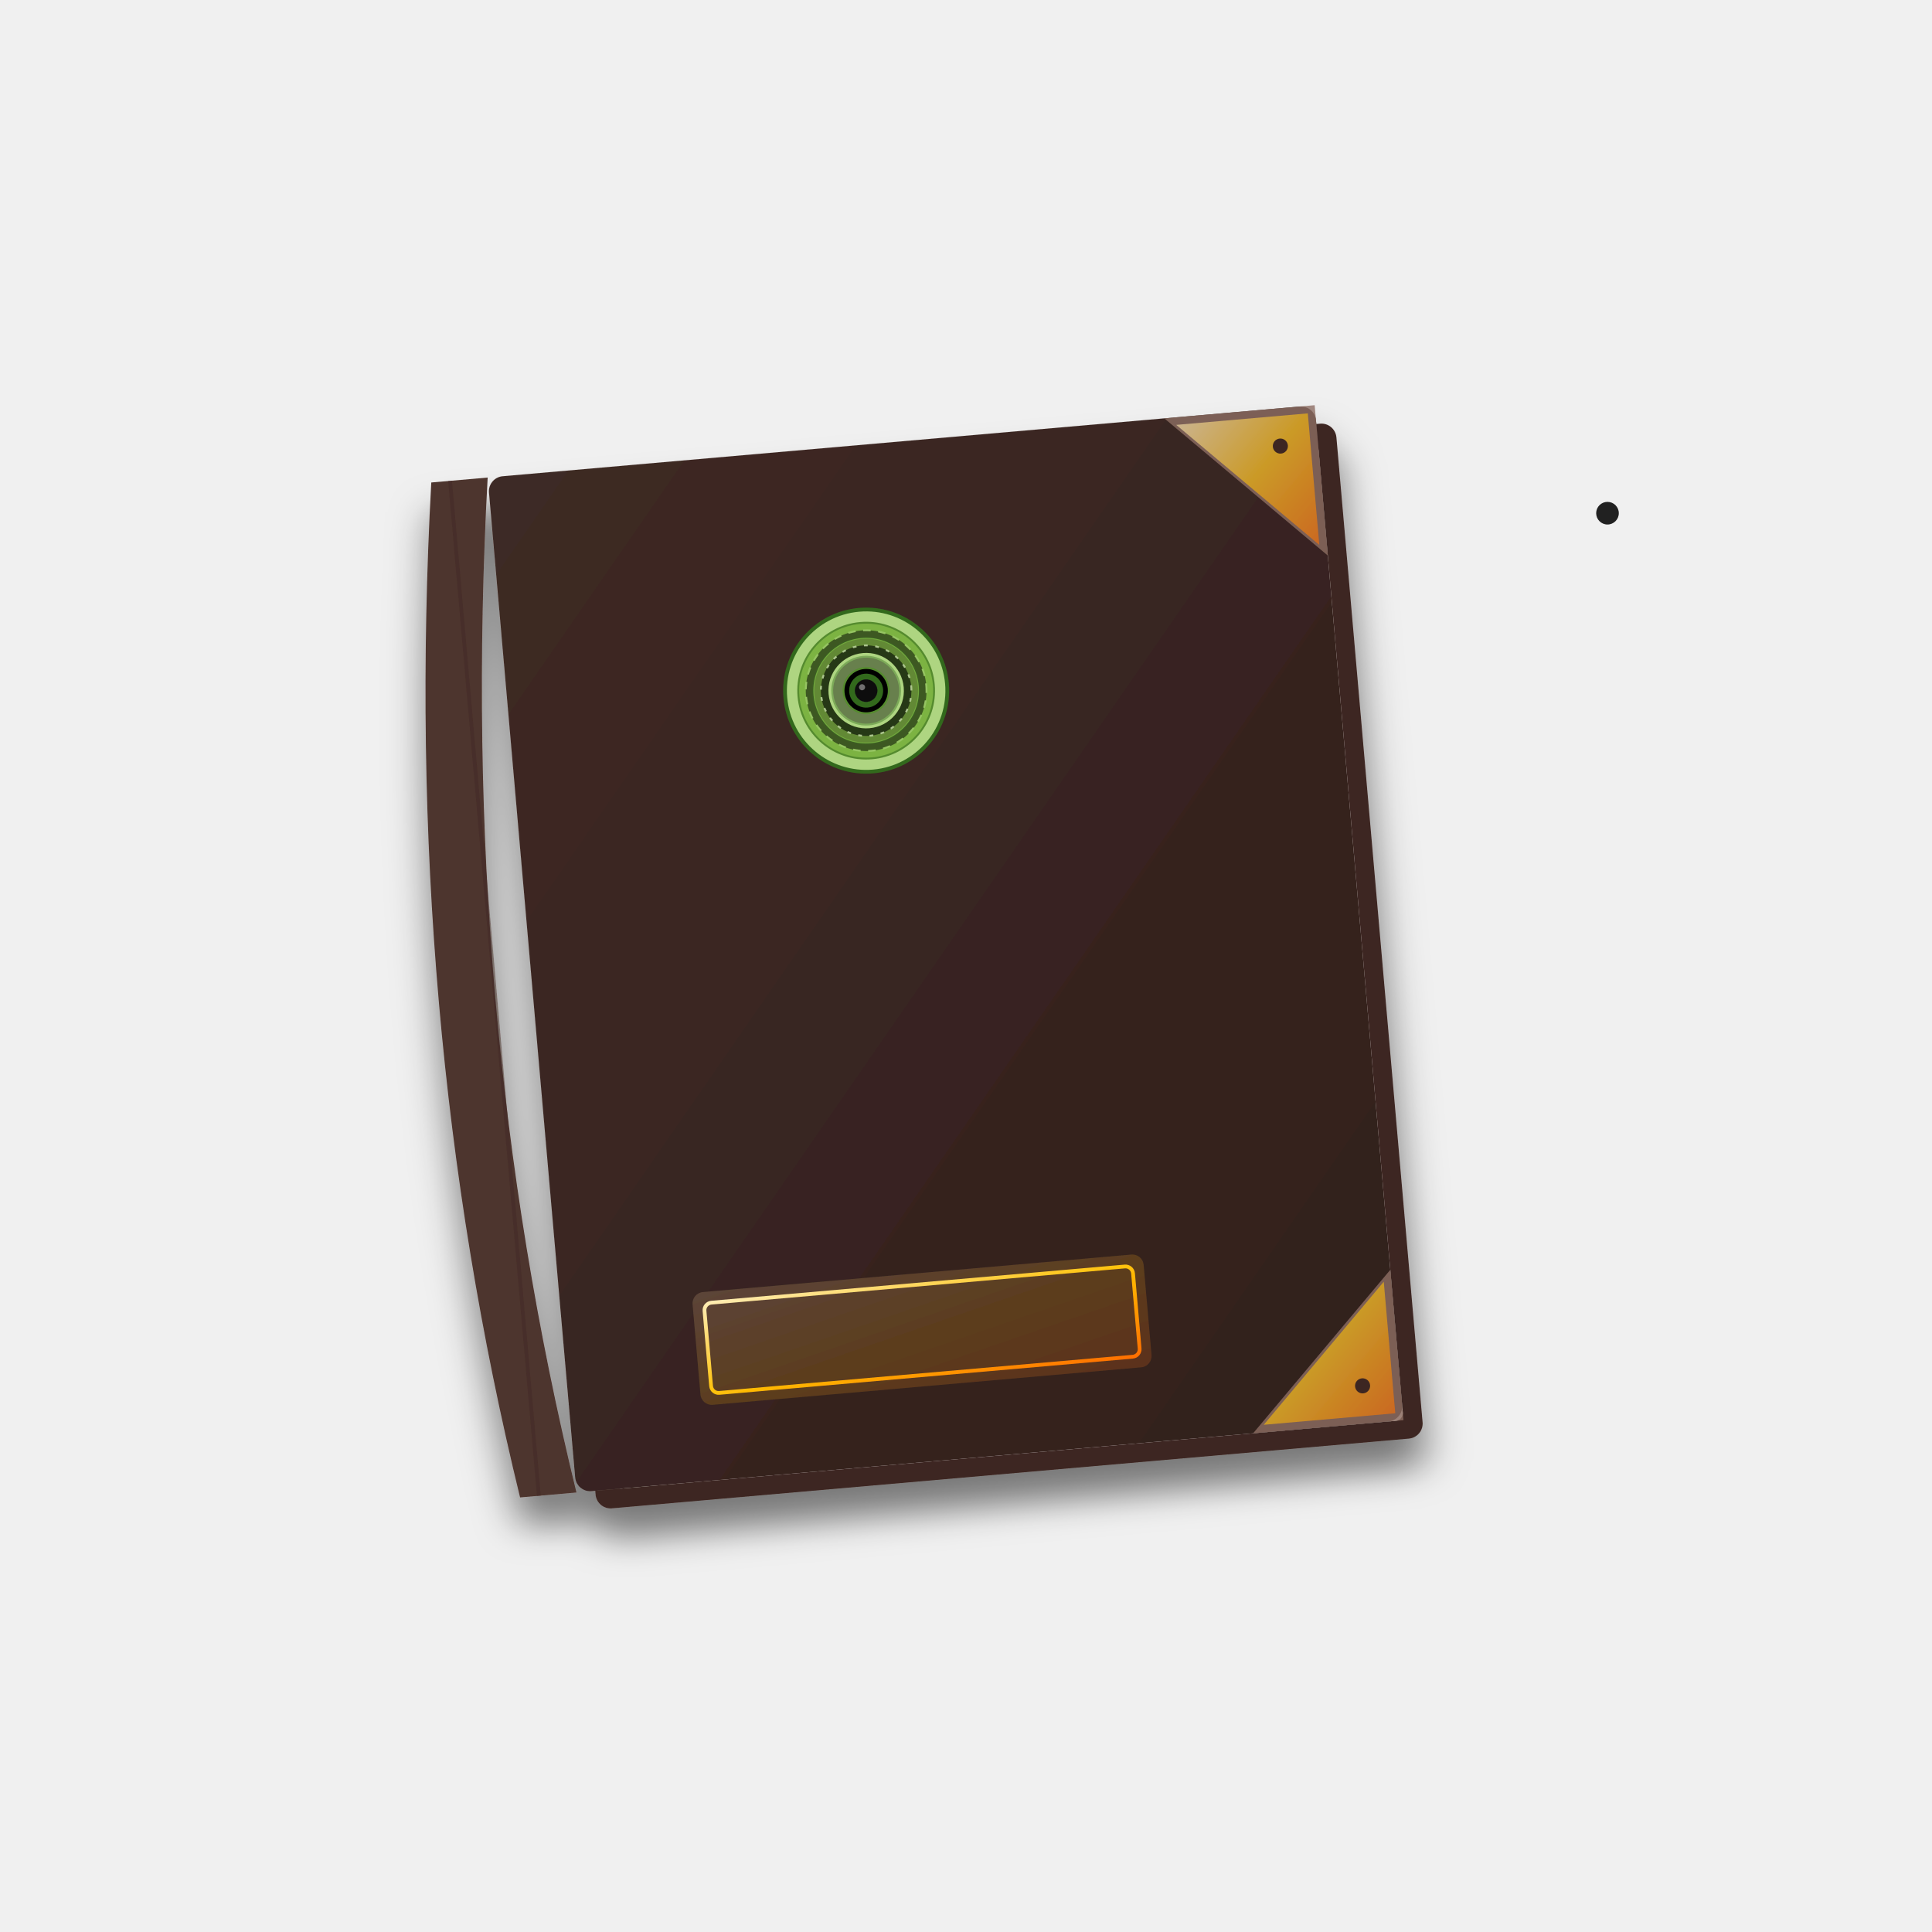
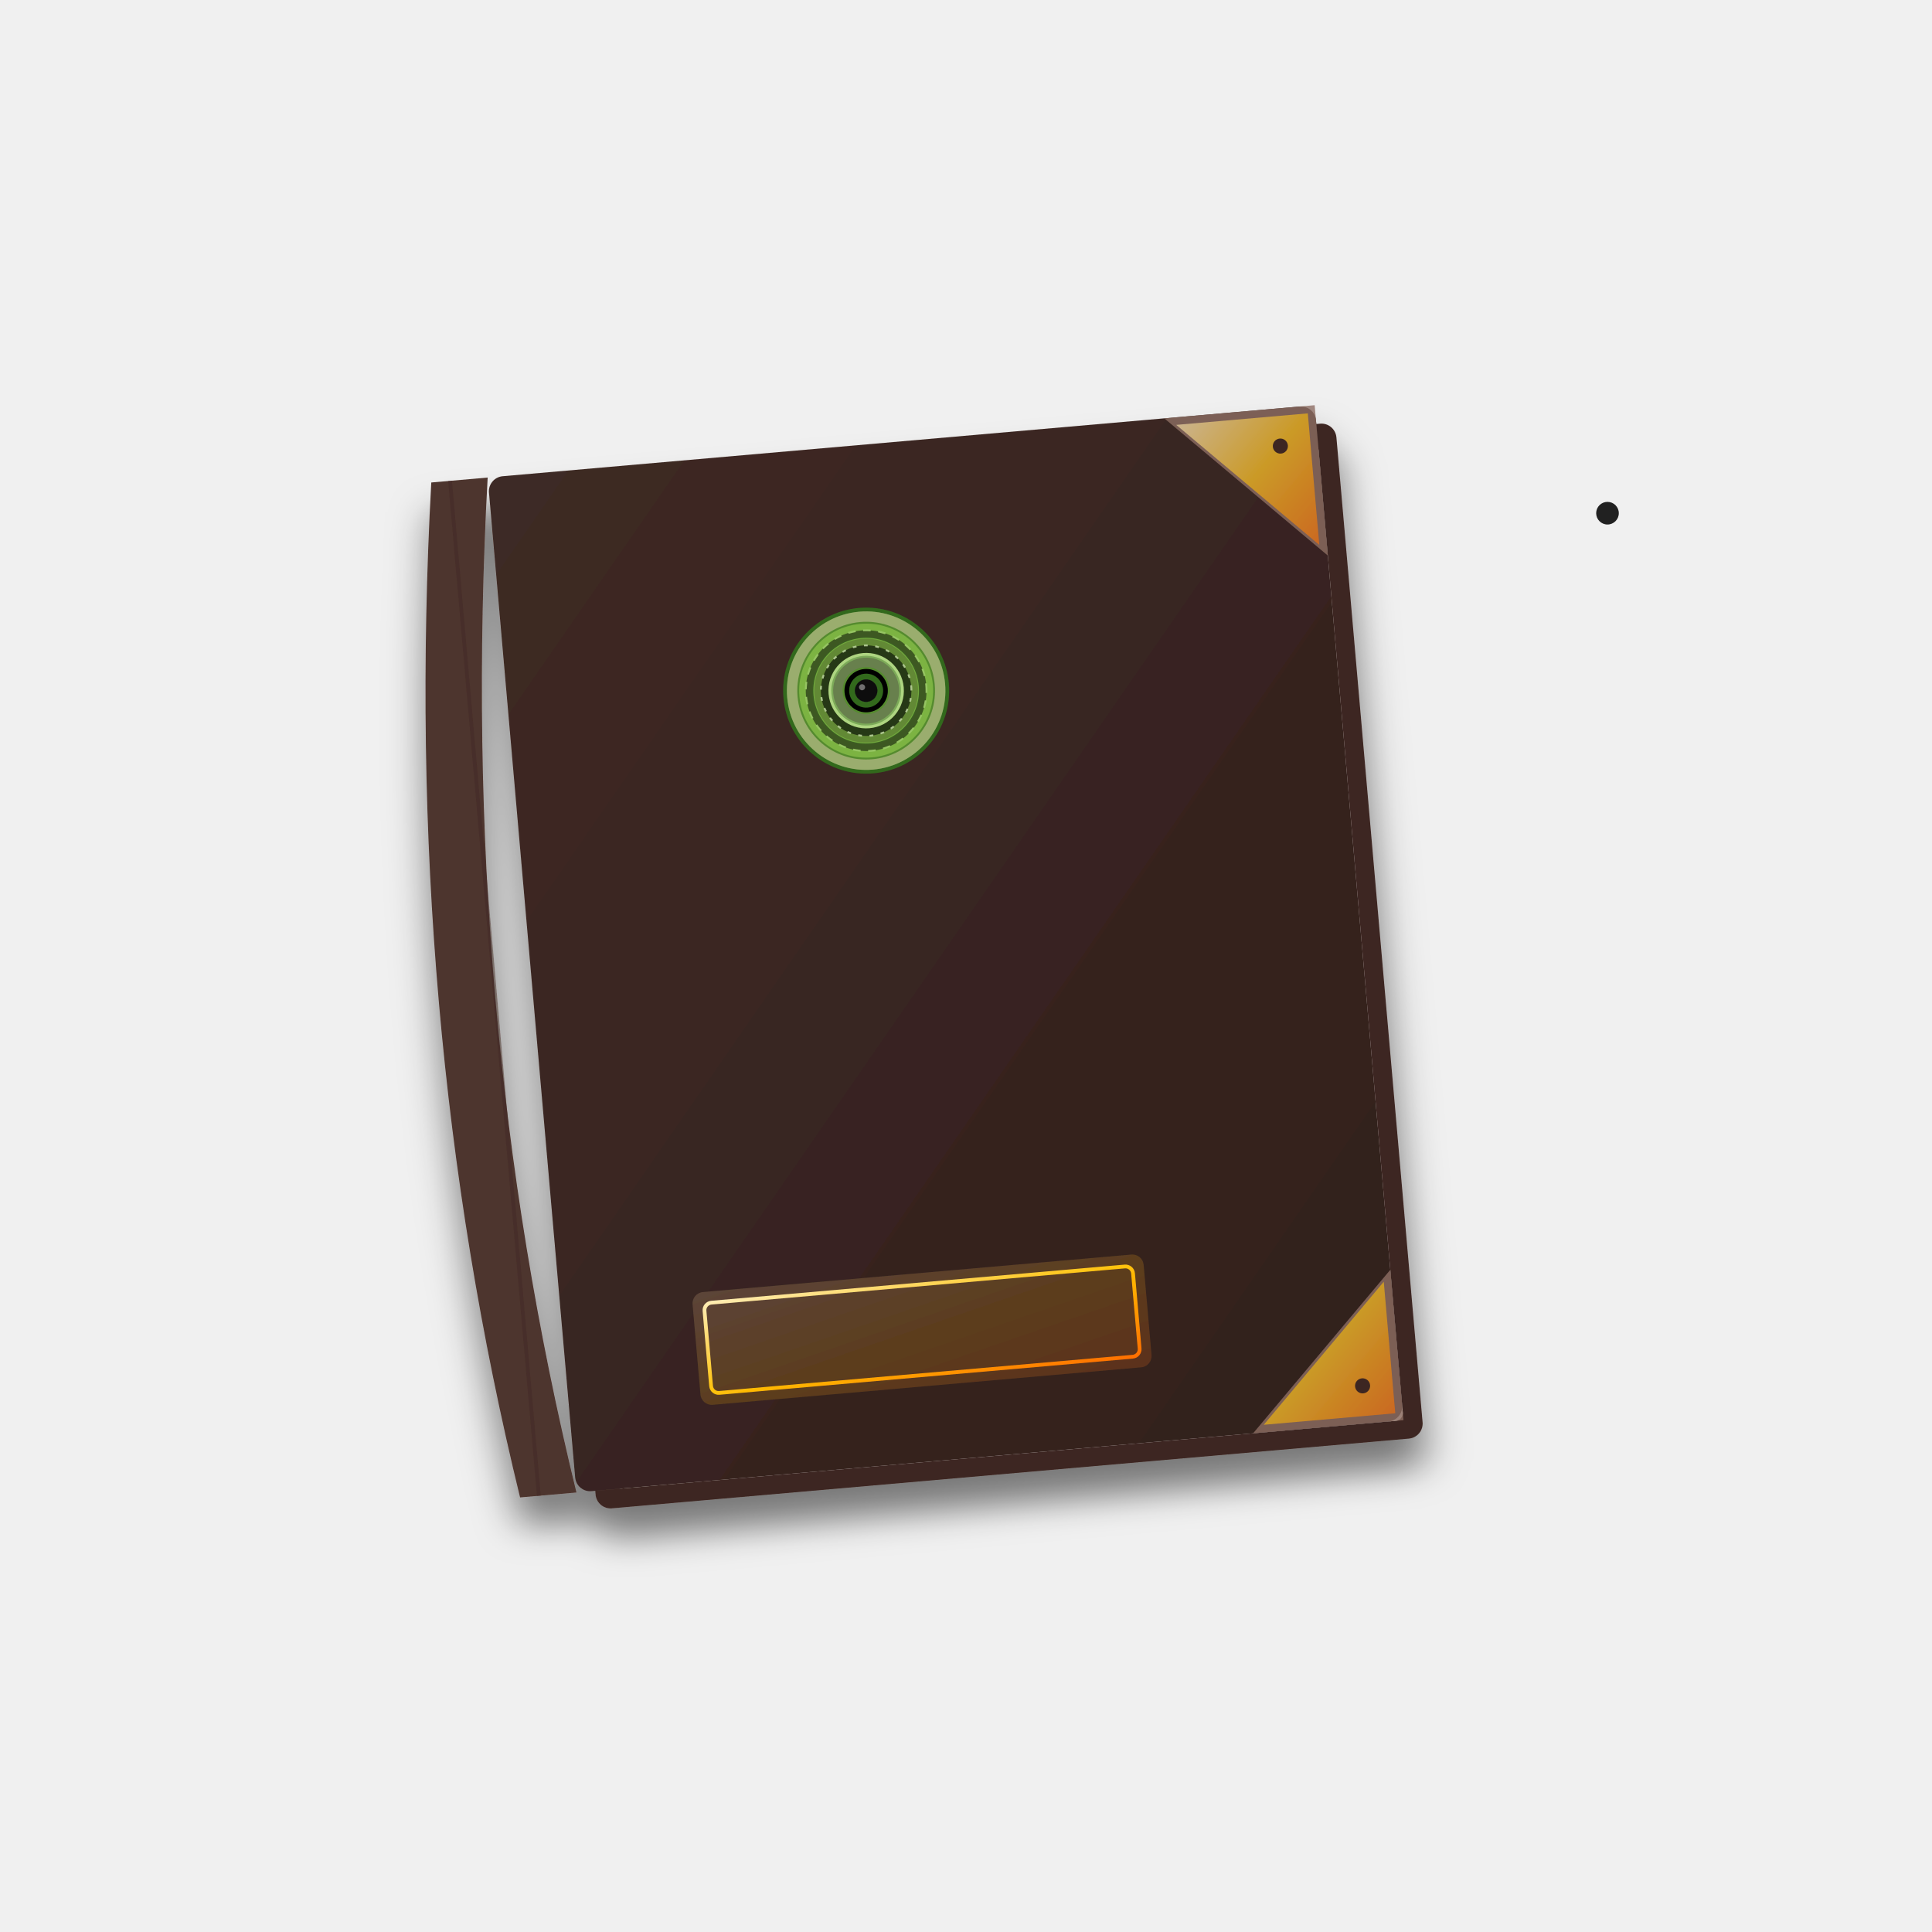
<svg xmlns="http://www.w3.org/2000/svg" viewBox="0 0 512 512">
  <defs>
    <linearGradient id="fieldLeather" x1="0%" y1="0%" x2="100%" y2="100%">
      <stop offset="0%" stop-color="#4E342E" />
      <stop offset="100%" stop-color="#3E2723" />
    </linearGradient>
    <filter id="leatherRoughness">
      <feTurbulence type="fractalNoise" baseFrequency="0.6" numOctaves="4" result="noise" />
-       <feDiffuseLighting in="noise" lighting-color="#D7CCC8" surfaceScale="1">
-         <feDistantLight azimuth="45" elevation="30" />
-       </feDiffuseLighting>
-       <feComposite operator="arithmetic" k1="0" k2="1" k3="1" k4="0" in2="SourceGraphic" />
-       <feComponentTransfer>
-         <feFuncA type="linear" slope="0.8" />
-       </feComponentTransfer>
-       <feComposite operator="in" in2="SourceGraphic" />
-       <feBlend mode="multiply" in2="SourceGraphic" />
+       <feColorMatrix in="noise" type="matrix" values="0 0 0 0 0.84 0 0 0 0 0.80 0 0 0 0 0.76 0 0 0 0.22 0" result="roughTint" />
+       <feComposite in="roughTint" in2="SourceGraphic" operator="in" result="roughMasked" />
+       <feBlend in="SourceGraphic" in2="roughMasked" mode="multiply" />
    </filter>
    <linearGradient id="paperStack" x1="0%" y1="0%" x2="100%" y2="0%">
      <stop offset="0%" stop-color="#EFEBE9" />
      <stop offset="10%" stop-color="#D7CCC8" />
      <stop offset="50%" stop-color="#EFEBE9" />
      <stop offset="100%" stop-color="#D7CCC8" />
    </linearGradient>
    <linearGradient id="chamBody" x1="0%" y1="0%" x2="100%" y2="50%">
      <stop offset="0%" stop-color="#DCEDC8" />
      <stop offset="50%" stop-color="#AED581" />
      <stop offset="100%" stop-color="#558B2F" />
    </linearGradient>
    <linearGradient id="chamStripes" x1="0" y1="0" x2="0" y2="1">
      <stop offset="0%" stop-color="#FFF59D" />
      <stop offset="100%" stop-color="#FFB74D" />
    </linearGradient>
    <linearGradient id="goldFoil" x1="0%" y1="0%" x2="100%" y2="100%">
      <stop offset="0%" stop-color="#FFECB3" />
      <stop offset="50%" stop-color="#FFC107" />
      <stop offset="100%" stop-color="#FF6F00" />
    </linearGradient>
    <filter id="dropShadow" x="-50%" y="-50%" width="200%" height="200%">
      <feGaussianBlur in="SourceAlpha" stdDeviation="5" />
-       <feOffset dx="0" dy="8" />
-       <feComponentTransfer>
-         <feFuncA type="linear" slope="0.5" />
-       </feComponentTransfer>
+       <feOffset dx="0" dy="8" result="offsetblur" />
+       <feFlood flood-color="#000000" flood-opacity="0.5" result="shadowColor" />
+       <feComposite in="shadowColor" in2="offsetblur" operator="in" result="shadow" />
      <feMerge>
-         <feMergeNode />
+         <feMergeNode in="shadow" />
        <feMergeNode in="SourceGraphic" />
      </feMerge>
    </filter>
  </defs>
  <g transform="translate(256, 256)">
    <g>
      <animateTransform attributeName="transform" type="translate" values="0,0; 0,-8; 0,0" dur="4s" repeatCount="indefinite" calcMode="spline" keySplines="0.45 0 0.55 1; 0.45 0 0.55 1" />
      <g transform="rotate(-5)" filter="url(#dropShadow)">
        <rect x="-110" y="-135" width="220" height="270" rx="4" fill="#3E2723" />
        <rect x="-105" y="-130" width="210" height="260" rx="2" fill="url(#paperStack)" />
        <g stroke="#A1887F" stroke-width="1" opacity="0.6">
          <line x1="-105" y1="-120" x2="105" y2="-120" />
          <line x1="-105" y1="-110" x2="105" y2="-110" />
          <line x1="-105" y1="-80" x2="105" y2="-80" />
          <line x1="-105" y1="120" x2="105" y2="120" />
        </g>
        <rect x="-115" y="-140" width="220" height="270" rx="4" fill="url(#fieldLeather)" />
        <rect x="-115" y="-140" width="220" height="270" rx="4" fill="#000" opacity="0.2" filter="url(#leatherRoughness)" />
        <path d="M-115,-140 Q-135,0 -115,130 L-130,130 Q-150,0 -130,-140 Z" fill="#4E342E" />
        <path d="M-125,-140 V130" stroke="#3E2723" stroke-width="1" opacity="0.5" />
        <path d="M65,-140 L105,-140 L105,-100 Z" fill="#8D6E63" opacity="0.8" />
        <path d="M68,-138 L103,-138 L103,-103 Z" fill="url(#goldFoil)" opacity="0.6" />
        <circle cx="95" cy="-130" r="2" fill="#3E2723" />
        <path d="M65,130 L105,130 L105,90 Z" fill="#8D6E63" opacity="0.8" />
        <path d="M68,128 L103,128 L103,93 Z" fill="url(#goldFoil)" opacity="0.6" />
        <circle cx="95" cy="120" r="2" fill="#3E2723" />
        <g transform="translate(0, 0)">
          <g transform="translate(-20, -75)">
            <circle cx="0" cy="0" r="22" fill="#33691E" />
            <circle cx="0" cy="0" r="21" fill="#AED581" />
-             <circle cx="0" cy="0" r="21" fill="url(#leatherRoughness)" opacity="0.3" />
+             <circle cx="0" cy="0" r="21" fill="#6D4C41" opacity="0.3" />
            <g>
              <animateTransform attributeName="transform" type="translate" values="0,0; 0,0; 1,-1; 1,-1; -1,1; -1,1; 1.5,0.5; 1.5,0.5; -0.5,-1.5; -0.5,-1.5; 0,0" keyTimes="0; 0.15; 0.16; 0.35; 0.36; 0.6; 0.61; 0.75; 0.76; 0.95; 1" dur="4s" repeatCount="indefinite" calcMode="linear" />
              <circle cx="0" cy="0" r="18" fill="#7CB342" stroke="#558B2F" stroke-width="0.5" />
              <circle cx="0" cy="0" r="16" stroke="#AED581" stroke-width="0.5" stroke-dasharray="2,2" opacity="0.5" />
            </g>
            <g>
              <animateTransform attributeName="transform" type="translate" values="0,0; 0,0; 2,-2; 2,-2; -2,2; -2,2; 3,1; 3,1; -1,-3; -1,-3; 0,0" keyTimes="0; 0.15; 0.16; 0.35; 0.36; 0.6; 0.61; 0.75; 0.76; 0.95; 1" dur="4s" repeatCount="indefinite" calcMode="linear" />
              <circle cx="0" cy="0" r="14" fill="#8BC34A" />
              <circle cx="0" cy="0" r="14" stroke="#33691E" stroke-width="0.5" opacity="0.3" />
              <circle cx="0" cy="0" r="12" stroke="#DCEDC8" stroke-width="0.5" stroke-dasharray="1,2" opacity="0.6" />
            </g>
            <g>
              <animateTransform attributeName="transform" type="translate" values="0,0; 0,0; 3,-3; 3,-3; -3,3; -3,3; 4.5,1.5; 4.5,1.5; -1.5,-4.5; -1.5,-4.5; 0,0" keyTimes="0; 0.15; 0.16; 0.35; 0.36; 0.6; 0.61; 0.75; 0.76; 0.95; 1" dur="4s" repeatCount="indefinite" calcMode="linear" />
              <circle cx="0" cy="0" r="10" fill="#AED581" />
              <circle cx="0" cy="0" r="9" stroke="#33691E" stroke-width="0.5" opacity="0.4" />
            </g>
            <g>
              <animateTransform attributeName="transform" type="translate" values="0,0; 0,0; 5,-5; 5,-5; -5,5; -5,5; 7,3; 7,3; -3,-7; -3,-7; 0,0" keyTimes="0; 0.15; 0.16; 0.35; 0.36; 0.6; 0.61; 0.75; 0.76; 0.95; 1" dur="4s" repeatCount="indefinite" calcMode="linear" />
              <circle cx="0" cy="0" r="6" fill="#DCEDC8" />
              <circle cx="0" cy="0" r="6" stroke="#558B2F" stroke-width="0.5" />
              <circle cx="0" cy="0" r="4.5" fill="#33691E" />
              <circle cx="0" cy="0" r="3" fill="#111" />
              <circle cx="-1" cy="-1" r="0.8" fill="#FFF" opacity="0.4" />
            </g>
          </g>
        </g>
        <rect x="-80" y="80" width="120" height="30" rx="3" fill="#3E2723" />
        <rect x="-80" y="80" width="120" height="30" rx="3" fill="url(#goldFoil)" opacity="0.15" />
        <rect x="-77" y="83" width="114" height="24" rx="2" fill="none" stroke="url(#goldFoil)" stroke-width="1" />
        <line x1="-70" y1="95" x2="30" y2="95" stroke="url(#goldFoil)" stroke-width="2" />
        <line x1="-70" y1="100" x2="10" y2="100" stroke="url(#goldFoil)" stroke-width="2" />
      </g>
      <g transform="translate(10, 0)">
        <path d="M90,-100 L110,-100" stroke="#EF5350" stroke-width="5" stroke-linecap="round" opacity="0">
          <animate attributeName="d" values="M90,-100 L100,-100; M90,-100 L160,-120; M90,-100 L100,-100; M90,-100 L100,-100" dur="5s" repeatCount="indefinite" keyTimes="0; 0.1; 0.2; 1" begin="1s" />
          <animate attributeName="opacity" values="0; 1; 1; 0; 0" dur="5s" repeatCount="indefinite" keyTimes="0; 0.05; 0.2; 0.25; 1" begin="1s" />
        </path>
        <circle cx="160" cy="-120" r="3" fill="#212121" opacity="1">
          <animate attributeName="opacity" values="1; 1; 0; 0; 1" dur="5s" repeatCount="indefinite" keyTimes="0; 0.6; 0.61; 0.99; 1" />
          <animate attributeName="cx" values="160; 162; 160; 158; 160" dur="0.2s" repeatCount="indefinite" />
          <animate attributeName="cy" values="-120; -118; -120; -121; -120" dur="1.5s" repeatCount="indefinite" />
        </circle>
      </g>
    </g>
  </g>
</svg>
